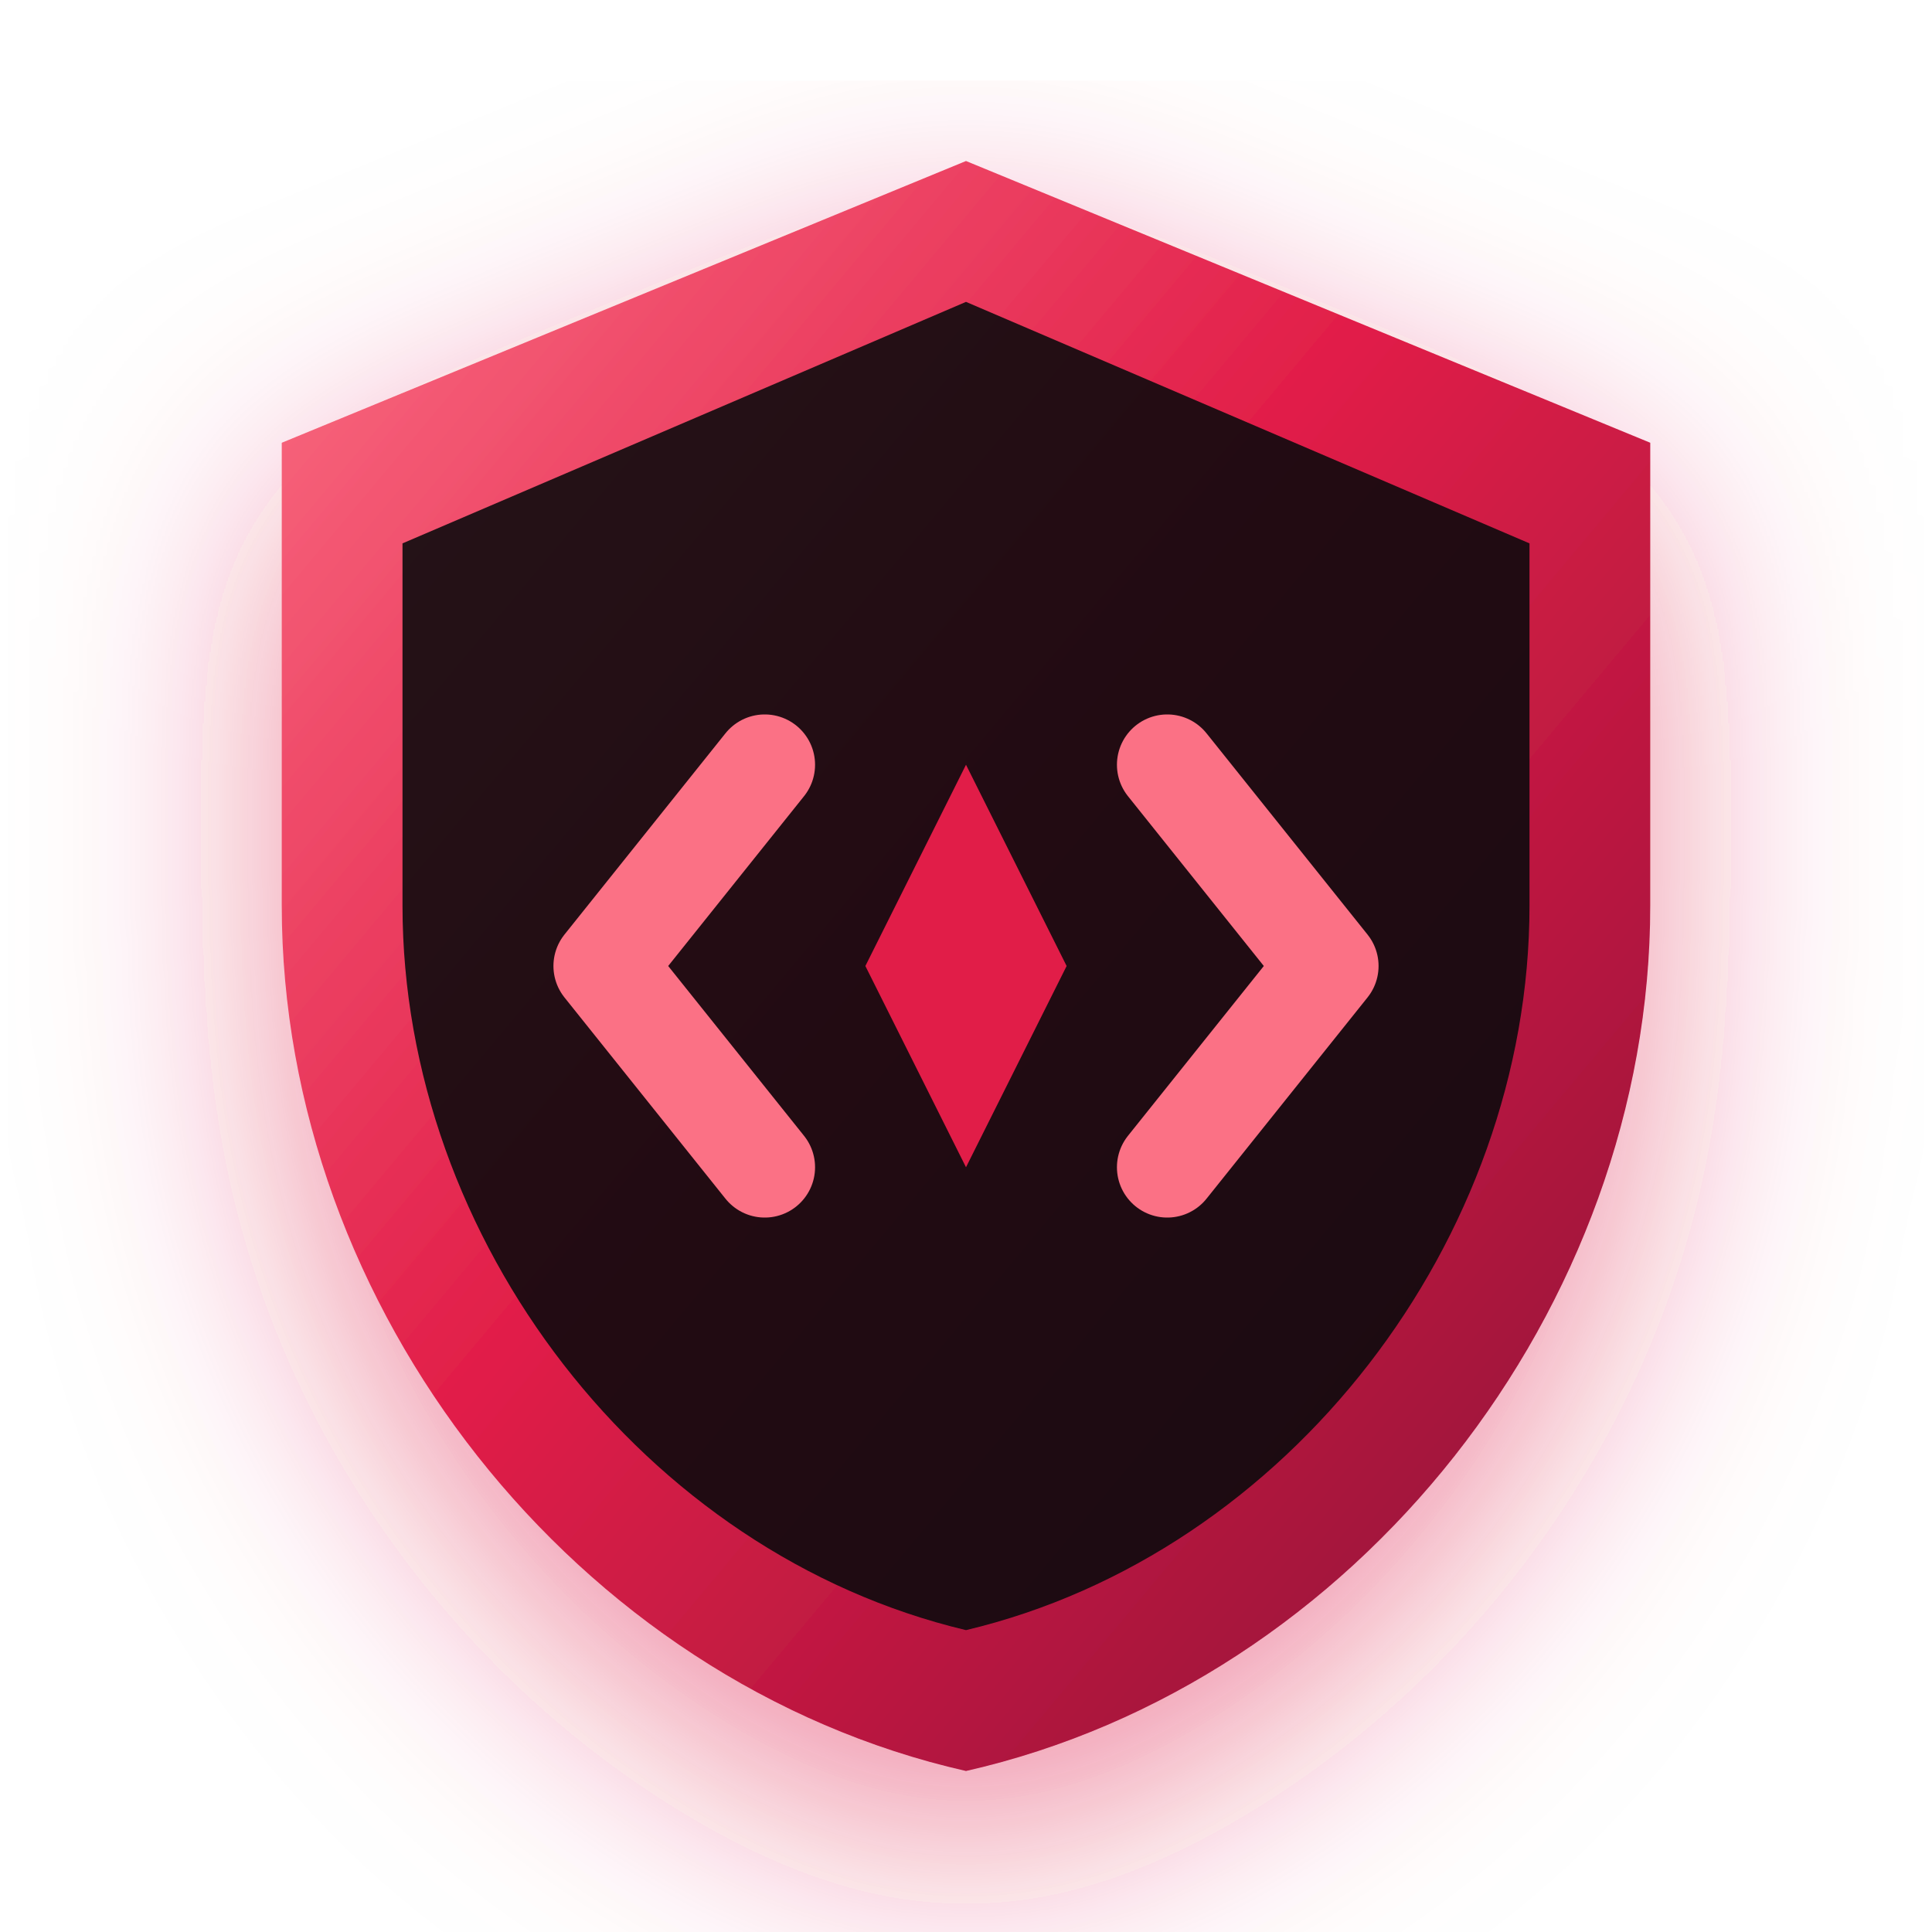
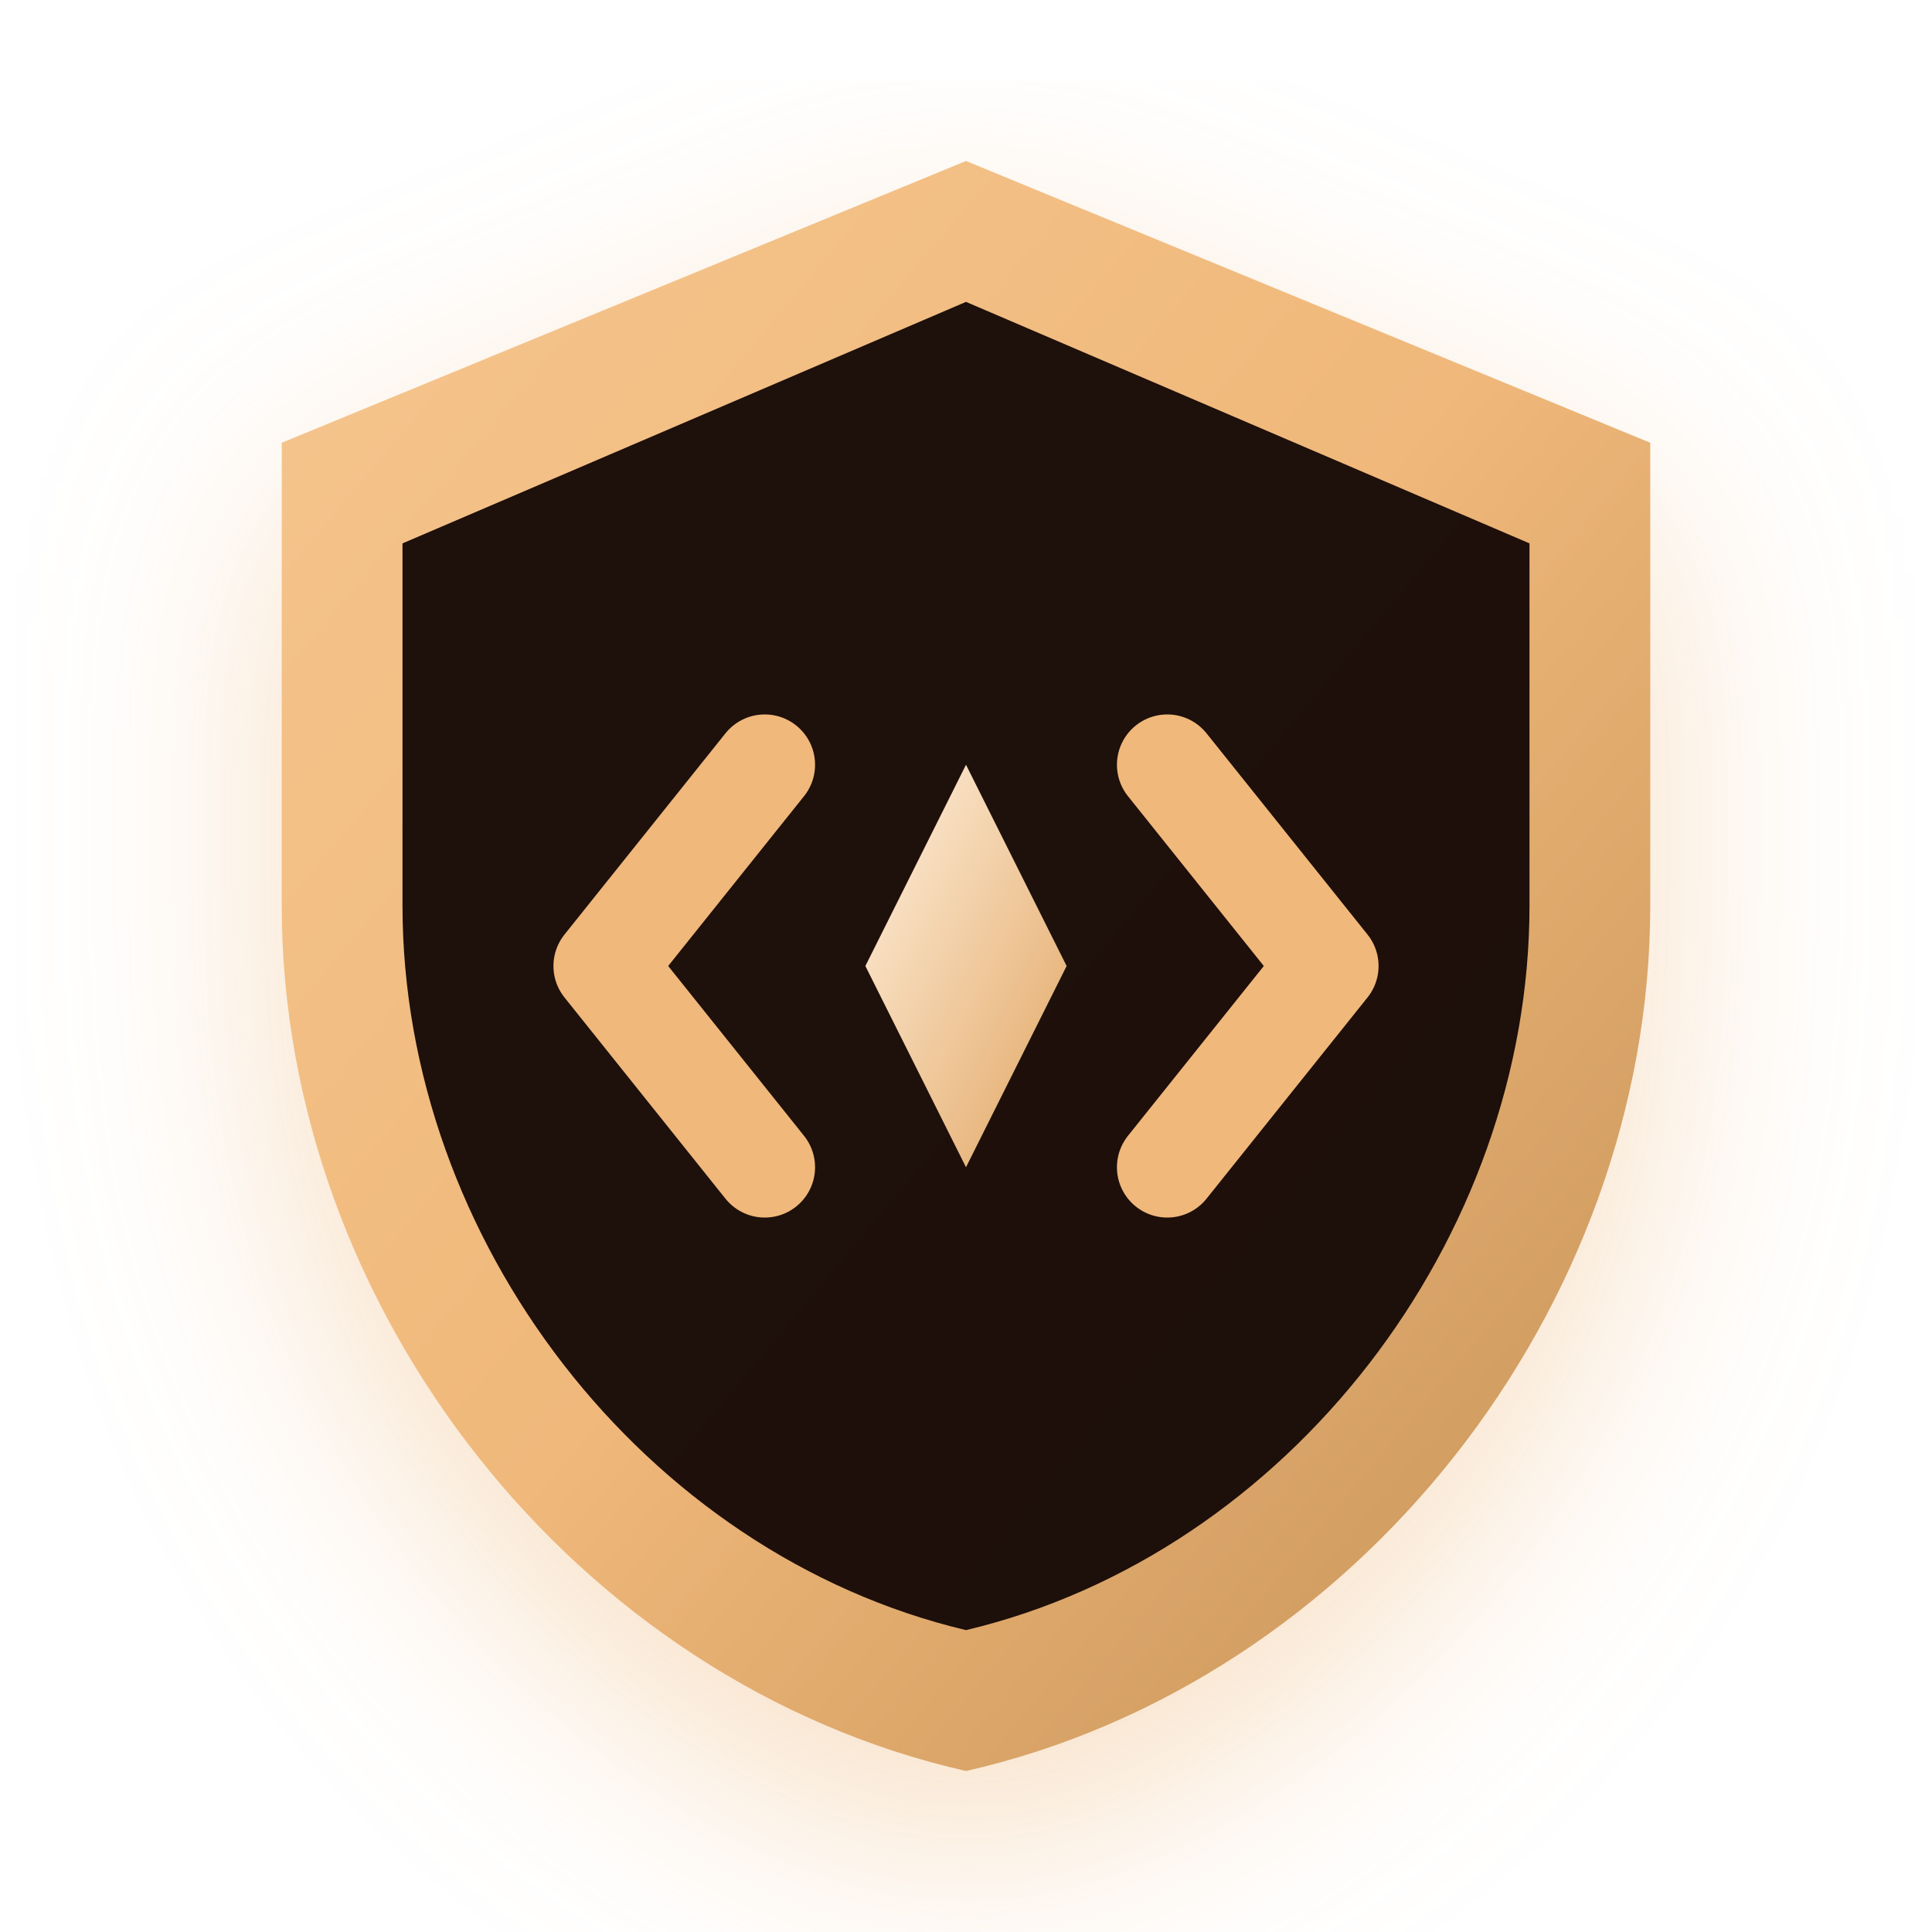
<svg xmlns="http://www.w3.org/2000/svg" viewBox="0 0 48 48" fill="none">
  <defs>
-     <linearGradient id="crimsonGrad" x1="0%" y1="0%" x2="100%" y2="100%">
-       <stop offset="0%" stop-color="#FB7185" />
-       <stop offset="45%" stop-color="#E11D48" />
-       <stop offset="100%" stop-color="#881337" />
+     <linearGradient id="goldShieldGrad" x1="0%" y1="0%" x2="100%" y2="100%">
+       <stop offset="0%" stop-color="#F5C68F" />
+       <stop offset="50%" stop-color="#F0B87A" />
+       <stop offset="100%" stop-color="#C49156" />
    </linearGradient>
-     <filter id="glow" x="-20%" y="-20%" width="140%" height="140%">
-       <feDropShadow dx="0" dy="2" stdDeviation="3" flood-color="#E11D48" flood-opacity="0.5" />
+     <linearGradient id="goldSparkGrad" x1="0%" y1="0%" x2="100%" y2="100%">
+       <stop offset="0%" stop-color="#FFF1DE" />
+       <stop offset="100%" stop-color="#E2A664" />
+     </linearGradient>
+     <filter id="goldGlow" x="-20%" y="-20%" width="140%" height="140%">
+       <feDropShadow dx="0" dy="2" stdDeviation="3" flood-color="#F0B87A" flood-opacity="0.45" />
    </filter>
  </defs>
-   <path d="M24 4L7 11V22.5C7 32.5 14.3 41.8 24 44C33.7 41.8 41 32.5 41 22.5V11L24 4Z" fill="url(#crimsonGrad)" filter="url(#glow)" />
-   <path d="M24 7.5L10 13.5V22.5C10 30.8 16 38.6 24 40.5C32 38.6 38 30.8 38 22.5V13.5L24 7.5Z" fill="#09090B" opacity="0.88" />
-   <path d="M19 19L15 24L19 29" stroke="#FB7185" stroke-width="2.5" stroke-linecap="round" stroke-linejoin="round" />
-   <path d="M29 19L33 24L29 29" stroke="#FB7185" stroke-width="2.5" stroke-linecap="round" stroke-linejoin="round" />
-   <polygon points="24,19 26.5,24 24,29 21.5,24" fill="#E11D48" />
+   <path d="M24 4L7 11V22.5C7 32.5 14.3 41.8 24 44C33.7 41.8 41 32.5 41 22.5V11L24 4Z" fill="url(#goldShieldGrad)" filter="url(#goldGlow)" />
+   <path d="M24 7.5L10 13.5V22.5C10 30.8 16 38.6 24 40.5C32 38.6 38 30.8 38 22.5V13.5L24 7.5Z" fill="#140705" opacity="0.95" />
+   <path d="M19 19L15 24L19 29" stroke="#F0B87A" stroke-width="2.5" stroke-linecap="round" stroke-linejoin="round" />
+   <path d="M29 19L33 24L29 29" stroke="#F0B87A" stroke-width="2.5" stroke-linecap="round" stroke-linejoin="round" />
+   <polygon points="24,19 26.5,24 24,29 21.5,24" fill="url(#goldSparkGrad)" />
</svg>
